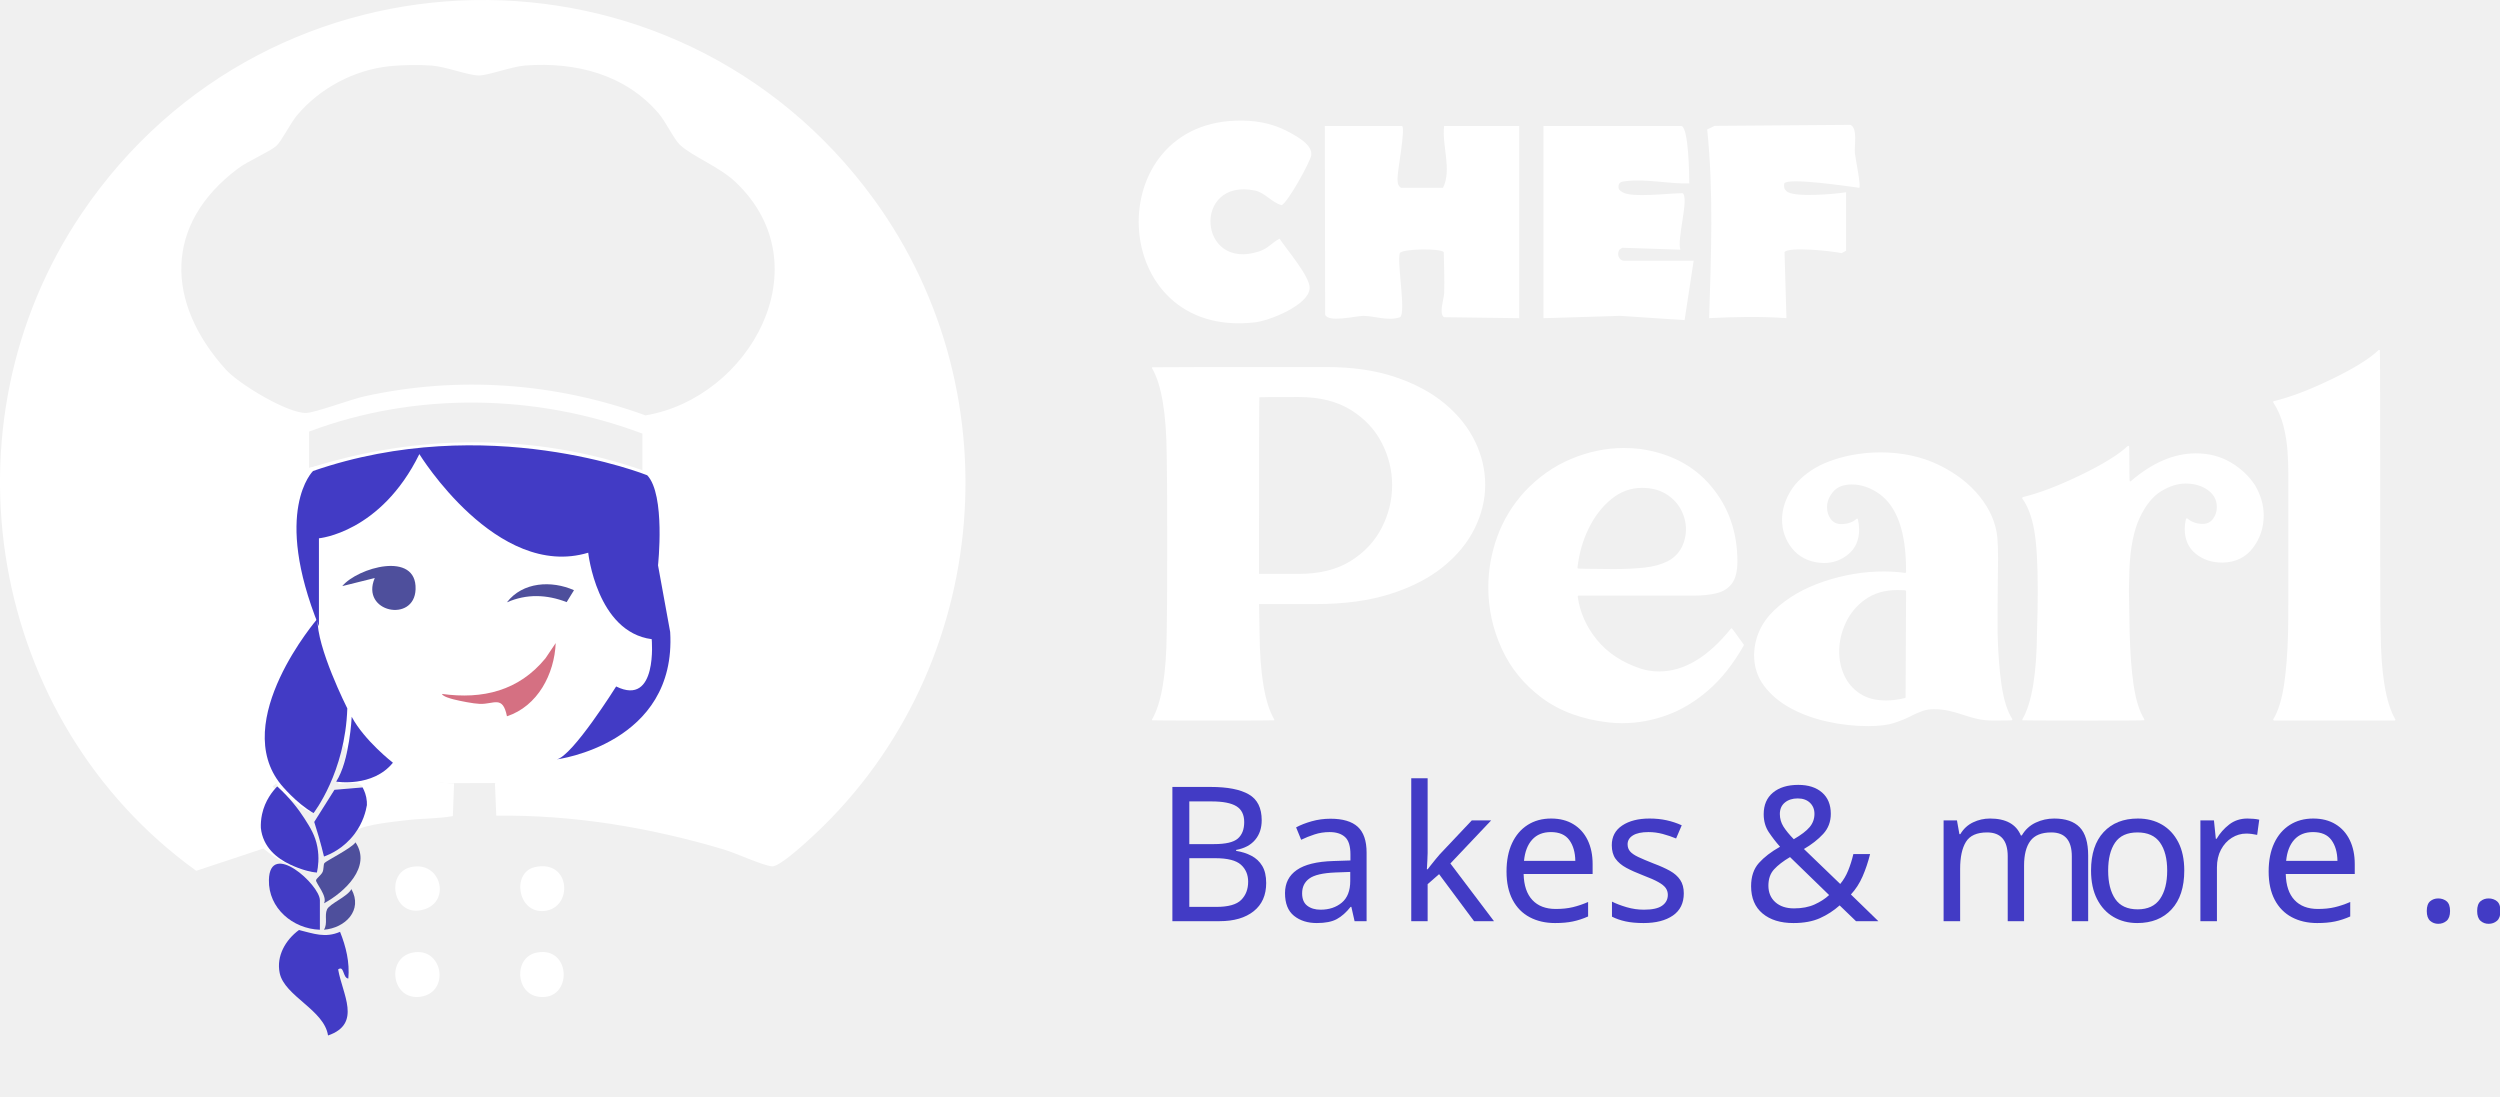
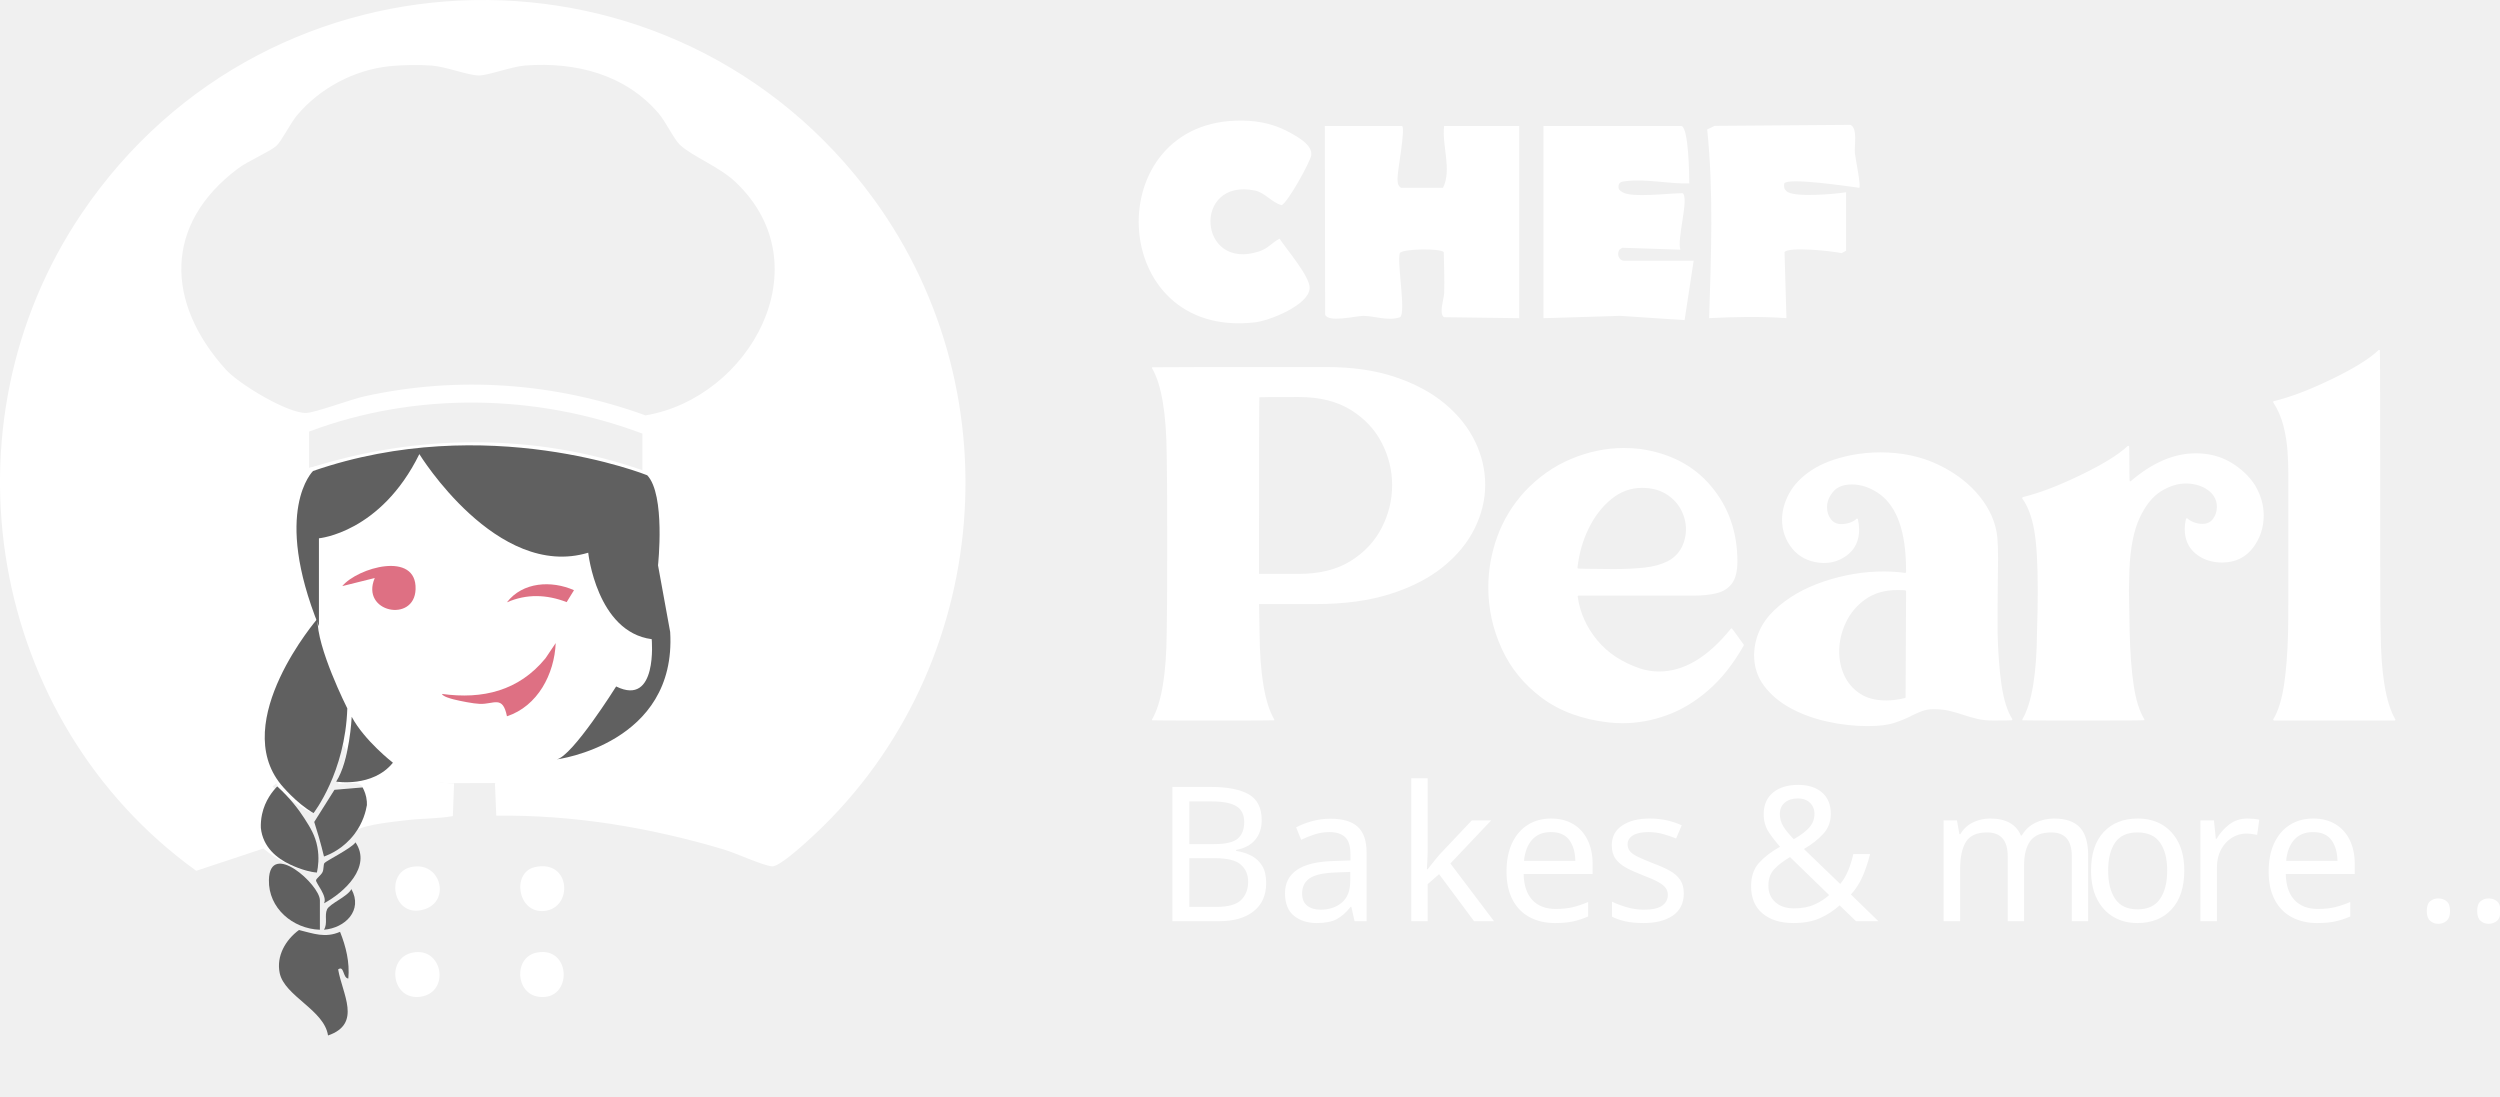
<svg xmlns="http://www.w3.org/2000/svg" id="Layer_2" data-name="Layer 2" viewBox="0 0 1228.08 538.86">
  <defs>
    <style>
      .cls-1 {
+         fill: #606060;
+       }
+ 
+       .cls-2 {
        font-family: Bilderberg-regular, Bilderberg;
        font-size: 92.35px;
      }

-       .cls-1, .cls-2 {
-         fill: #423bc5;
-       }
- 
-       .cls-3 {
+       .cls-2, .cls-3 {
        fill: #fff;
      }

      .cls-4 {
-         fill: #4e4f9c;
+         fill: #de7083;
      }

      .cls-5 {
-         fill: #d57082;
+         letter-spacing: -.07em;
      }

      .cls-6 {
-         letter-spacing: -.07em;
-       }
- 
-       .cls-7 {
        letter-spacing: -.01em;
      }
    </style>
  </defs>
  <g id="OBJECTS">
    <g>
      <path class="cls-3" d="M429.23,97.83C332.09-35.6,132.5-31.84,40.15,104.82-30.47,209.33-5.59,354.26,96.41,427.77l32.98-10.95c6.51,5.36,13.41,9.14,21.69,11.21,1,.25,1.16,1.31,2.25-.24,4.24-16.45-9.06-30.48-19.47-41.48l1.96-1.5c-.43,3.83,16.06,14.64,16.97,13.98,5.52-10.91,11.51-22.54,13.73-34.73,3.7-20.33-4.23-22.85-8.25-40.14-1.93-8.3-4.31-26.21-4.36-34.6-.05-8.36,3.43-16.99.83-25.76,22.57-5.59,40.51-20.88,49.01-42.55,18.82,26.59,47.36,58.78,83.86,48.93,2.62,18.53,10.27,38.49,30.53,42.9,1.53,8.25-.72,25.2-11.89,24.69-2.15-.1-5.98-2.45-7.67-1.24-10.66,23.45-29.72,42.58-55.45,48.47l.66,15.93c37.93-.49,75.54,5.82,111.73,16.59,5.89,1.75,19.11,7.87,23.72,8.3,3.33.31,14.17-9.53,17.24-12.28,89.5-80.27,103.62-218.13,32.76-315.46ZM315.58,230.99c-52.56-18.31-110.89-17.98-163.77-1v-17.98c52.32-19.67,111.61-18.65,163.77,1v17.98ZM317.11,204.06c-44.41-16.12-91.95-19.55-138.15-9.35-6.52,1.44-24.29,8.08-28.62,8.15-9.22.16-33.07-14.28-39.44-21.35-29.55-32.78-30.58-71.33,6.05-98.77,4.91-3.68,15.79-8.31,18.84-11.12,2.58-2.37,6.89-11.13,10.06-14.91,11.26-13.41,28.16-22.43,45.7-24.21,6.08-.62,14.58-.75,20.67-.28,6.84.53,17.98,4.85,22.98,4.86,4.71,0,16.13-4.42,22.93-4.91,24.64-1.79,48.97,4.31,65.42,23.54,3.49,4.08,7.52,12.7,10.49,15.48,6.11,5.71,19.34,10.63,27.5,18.44,42.95,41.1,6.61,105.82-44.42,114.42Z" />
      <path class="cls-3" d="M133.72,233.34l72.84-14.33c41.8,4.98,83.6,9.96,125.41,14.94.89,25.78,1.78,51.56,2.67,77.33l-28.53,56.2-50.45,17.13-36.5.11-42.23-4.69-56.63-96.82,13.43-49.87Z" />
      <path class="cls-3" d="M223.05,384.8l-.59,16.1c-7.5,1.31-15.2,1.1-22.76,2.01-5.15.62-20.96,2.19-24.12,4.84-1.74,1.46-3.07,4.31-5.56,6.43-1.05.89-10.49,7.07-10.89,6.58l-4.49-16.99,9.63-15.81,13.82-1.17c-1.17-3.9-10.96-1.02-11.98-1.99,2.39-10.3,6.72-20.2,7-30.96,12.39,16.05,28.24,30.85,49.93,30.96Z" />
-       <path class="cls-5" d="M249.03,351.85c-2.1-10.49-6.37-5.82-13.33-6.08-3.23-.12-9.55-1.38-12.85-2.21-1.29-.33-5.3-1.39-5.78-2.69,20.03,2.78,37.81-1.5,50.9-17.51l5.01-7.46c-.63,15.23-8.85,30.99-23.94,35.96Z" />
+       <path class="cls-4" d="M249.03,351.85c-2.1-10.49-6.37-5.82-13.33-6.08-3.23-.12-9.55-1.38-12.85-2.21-1.29-.33-5.3-1.39-5.78-2.69,20.03,2.78,37.81-1.5,50.9-17.51l5.01-7.46c-.63,15.23-8.85,30.99-23.94,35.96Z" />
      <path class="cls-4" d="M184.1,283.94l-15.98,3.98c7.64-9.13,36.63-17.42,36.03,1.52-.53,16.75-27.25,11.37-20.06-5.49Z" />
      <path class="cls-3" d="M202.82,467.92c14.78-2.85,18.48,19.66,3.67,21.72-14.14,1.96-17.09-19.14-3.67-21.72Z" />
      <path class="cls-3" d="M262.7,425.97c17.76-4.07,19.04,20.24,4.56,21.54-13.06,1.17-16.02-18.91-4.56-21.54Z" />
      <path class="cls-3" d="M201.79,425.97c14.59-3.36,19.93,16.53,6.69,20.72-15.32,4.85-19.57-17.76-6.69-20.72Z" />
      <path class="cls-3" d="M263.74,467.92c17.16-3.29,17.66,24.04.83,21.72-11.48-1.58-12.34-19.52-.83-21.72Z" />
-       <path class="cls-4" d="M159.15,443.74c1.91-3.41-4.14-10-3.9-11.34.15-.86,2.41-2.46,3.15-3.91s.38-3.66.96-4.51c.69-1,13.52-7.39,15.27-10.19,8.11,11.98-5.49,24.58-15.48,29.94Z" />
-       <path class="cls-4" d="M159.14,456.71c1.95-3.07.16-6.97,1.51-9.97,1.26-2.81,10.1-6.29,11.97-9.98,5.76,10.37-3.05,19.13-13.48,19.95Z" />
+       <path class="cls-1" d="M159.15,443.74c1.91-3.41-4.14-10-3.9-11.34.15-.86,2.41-2.46,3.15-3.91.73-1.43.38-3.66.96-4.51.69-1,13.52-7.39,15.27-10.19,8.11,11.98-5.49,24.58-15.48,29.94Z" />
+       <path class="cls-1" d="M159.14,456.71c1.95-3.07.16-6.97,1.51-9.97,1.26-2.81,10.1-6.29,11.97-9.98,5.76,10.37-3.05,19.13-13.48,19.95Z" />
      <path class="cls-4" d="M281.96,289.93l-3.6,5.85c-9.75-3.77-19.65-4.15-29.36.11,7.76-10.1,21.98-10.84,32.95-5.97Z" />
      <g>
-         <path class="cls-2" d="M167.05,457.75c2.93,7.33,4.79,14.98,4.06,22.94-2.79-.22-1.97-6.68-5-4.48,2.06,12.15,11.8,26.7-4.97,32.45-1.86-12.57-21.4-19.31-23.75-30.69-1.72-8.35,2.89-16.27,9.46-21.11,7.26,1.75,12.85,4.05,20.19.88Z" />
-         <path class="cls-2" d="M157.14,456.72c-13.3-.46-25.36-10.59-25.04-24.47.45-19.77,25.04,2.4,25.04,9.99v14.48Z" />
-         <path class="cls-2" d="M156.01,303.86s-43.47,50.43-17.92,81.62c0,0,7.3,8.96,15.93,13.94,0,0,15.59-19.91,16.59-51.43,0,0-15.26-30.19-14.6-44.13Z" />
-         <path class="cls-2" d="M136.19,386.31c6.42,5.83,10.65,11.53,13.31,15.67,2.94,4.58,5.35,8.41,6.41,14.12.97,5.21.39,9.66-.23,12.52-3.04-.21-7.72-1.37-13.02-3.86-6.64-3.11-13.52-8.59-14.52-18.04-.07-1.9.04-4.19.58-6.72,1.47-6.84,5.28-11.44,7.47-13.69Z" />
-         <path class="cls-2" d="M165.14,383.96s17.92,2.99,27.87-9.29c0,0-14.02-10.86-20.24-22.56,0,0-1,21.57-7.63,31.85Z" />
-         <path class="cls-2" d="M164.29,387.97c-3.31,5.27-6.62,10.53-9.93,15.8.77,2.39,1.53,4.87,2.26,7.42.94,3.28,1.78,6.48,2.53,9.58,2.87-1.05,9.7-3.99,15.05-11.15,4.17-5.58,5.53-11.16,6.04-14.14.02-.56,0-1.16-.04-1.78-.22-2.89-1.18-5.23-2.08-6.9-2.47.21-4.94.42-7.42.63-2.13.18-4.27.36-6.4.54Z" />
-         <path class="cls-2" d="M153.79,231.36s-20.13,19.35,2.88,76.31v-43.24s30.3-2.65,49.33-41.36c0,0,38.05,61.94,82.95,48.44,0,0,4.2,38.93,31.19,42.47,0,0,3.1,33.4-17.47,23.23,0,0-21.46,34.29-29.2,35.83,0,0,59.06-7.52,55.74-62.6l-5.97-32.74s3.76-34.73-5.31-44.24c0,0-78.64-31.63-164.13-2.1Z" />
+         <path class="cls-1" d="M167.05,457.75c2.93,7.33,4.79,14.98,4.06,22.94-2.79-.22-1.97-6.68-5-4.48,2.06,12.15,11.8,26.7-4.97,32.45-1.86-12.57-21.4-19.31-23.75-30.69-1.72-8.35,2.89-16.27,9.46-21.11,7.26,1.75,12.85,4.05,20.19.88Z" />
+         <path class="cls-1" d="M157.14,456.72c-13.3-.46-25.36-10.59-25.04-24.47.45-19.77,25.04,2.4,25.04,9.99v14.48Z" />
+         <path class="cls-1" d="M156.01,303.86s-43.47,50.43-17.92,81.62c0,0,7.3,8.96,15.93,13.94,0,0,15.59-19.91,16.59-51.43,0,0-15.26-30.19-14.6-44.13Z" />
+         <path class="cls-1" d="M136.19,386.31c6.42,5.83,10.65,11.53,13.31,15.67,2.94,4.58,5.35,8.41,6.41,14.12.97,5.21.39,9.66-.23,12.52-3.04-.21-7.72-1.37-13.02-3.86-6.64-3.11-13.52-8.59-14.52-18.04-.07-1.9.04-4.19.58-6.72,1.47-6.84,5.28-11.44,7.47-13.69Z" />
+         <path class="cls-1" d="M165.14,383.96s17.92,2.99,27.87-9.29c0,0-14.02-10.86-20.24-22.56,0,0-1,21.57-7.63,31.85Z" />
+         <path class="cls-1" d="M164.29,387.97c-3.31,5.27-6.62,10.53-9.93,15.8.77,2.39,1.53,4.87,2.26,7.42.94,3.28,1.78,6.48,2.53,9.58,2.87-1.05,9.7-3.99,15.05-11.15,4.17-5.58,5.53-11.16,6.04-14.14.02-.56,0-1.16-.04-1.78-.22-2.89-1.18-5.23-2.08-6.9-2.47.21-4.94.42-7.42.63-2.13.18-4.27.36-6.4.54Z" />
+         <path class="cls-1" d="M153.79,231.36s-20.13,19.35,2.88,76.31v-43.24s30.3-2.65,49.33-41.36c0,0,38.05,61.94,82.95,48.44,0,0,4.2,38.93,31.19,42.47,0,0,3.1,33.4-17.47,23.23,0,0-21.46,34.29-29.2,35.83,0,0,59.06-7.52,55.74-62.6l-5.97-32.74s3.76-34.73-5.31-44.24c0,0-78.64-31.63-164.13-2.1Z" />
      </g>
      <g>
        <path class="cls-3" d="M688.79,61.88c1.61,1.61-2.24,21.63-2.27,25.51-.01,1.97-.05,3.7,1.72,4.88h20.61c4.45-9.04-.59-20.55.54-30.38h36.88v94.41s-36.95-.48-36.95-.48c-2.62-1.84.02-9,.11-11.96.21-6.62-.1-13.35-.2-19.96-1.28-2.04-21-1.73-21.61.51-1.44,5.04,3.19,29.29.13,31.41-5.71,2.05-12.78-.65-18.02-.65-3.62,0-17.42,3.5-18.78-.65l-.15-92.62h37.97Z" />
        <path class="cls-3" d="M826.02,61.88c3.51,1.12,3.8,24.04,3.8,28.22-10.04.3-20.95-2.32-30.98-1.14-1.86.22-3.8.28-3.78,2.78-.06,1.37.78,1.92,1.77,2.59,4.42,3.02,23.52.55,29.76.56,3.26,2.39-3,22.83-1.11,27.76l-28.6-.94-1.31.86c-1.53,2.17-.33,5.5,2.24,5.5h34.17l-4.45,29.17-31.84-2.09-37.48,1.14V61.88h67.81Z" />
        <path class="cls-3" d="M610.14,59.23c8.94.12,16.66,1.96,24.45,6.41,3.76,2.15,10.14,5.84,9.54,10.59-.41,3.27-12.01,24.04-14.62,24.54-4.75-1.3-8.17-6.17-13.1-7.18-30.75-6.27-27.99,39.9,2.16,29.89,4.41-1.46,6.23-4.24,9.98-6.26,3.41,5.3,15.09,18.65,14.79,24.41-.41,8.2-19.56,15.86-26.81,16.71-73.24,8.59-76.9-100.02-6.39-99.1Z" />
        <path class="cls-3" d="M906.84,123.18l-2.21,1.18c-4.24-1.03-26.23-3.33-28.01-.48l.94,32.4c-12.78-.9-25.19-.63-37.98,0,.96-30.84,2.22-61.85-.95-92.69l3.62-1.76,66.77-.5c3.68,1.79,1.75,10.33,2.18,14.1.3,2.64,3.03,15.88,2.15,16.83-5.08-.65-34.88-5.19-36.87-2.15-.19,1.64-.18,2.57,1.07,3.79,3.34,3.27,23.84,1.46,29.3.53v28.75Z" />
      </g>
-       <text class="cls-1" transform="translate(566.96 452.51)">
+       <text class="cls-2" transform="translate(566.96 452.51)">
        <tspan x="0" y="0">Ba</tspan>
-         <tspan class="cls-6" x="118.45" y="0">k</tspan>
+         <tspan class="cls-5" x="118.45" y="0">k</tspan>
        <tspan x="168.01" y="0">es &amp; m</tspan>
-         <tspan class="cls-7" x="455.15" y="0">o</tspan>
+         <tspan class="cls-6" x="455.15" y="0">o</tspan>
        <tspan x="506.1" y="0">re ..</tspan>
      </text>
      <g>
-         <path class="cls-3" d="M595.92,353.96c-19.86,0-29.83-.04-29.91-.12-.08-.08-.12-.2-.12-.36l.12-.24c4.59-7.99,6.96-22.2,7.12-42.61.16-6.49.24-21.05.24-43.68s-.08-37.07-.24-43.32c-.16-20.41-2.53-34.62-7.12-42.61l-.12-.24c0-.16.04-.28.12-.36s28.56-.12,85.46-.12c12.9,0,24.21,1.64,33.95,4.93,9.73,3.28,17.86,7.66,24.39,13.12,6.53,5.46,11.45,11.63,14.78,18.52,3.32,6.88,4.99,13.97,4.99,21.25s-1.72,14.42-5.16,21.42c-3.44,7-8.61,13.29-15.49,18.87-6.88,5.58-15.53,10.03-25.93,13.35-10.41,3.32-22.61,4.98-36.62,4.98h-27.89l.24,13.89c.16,20.41,2.53,34.62,7.12,42.61l.12.24c0,.16-.04.28-.12.36-.08.08-10.05.12-29.91.12ZM638.05,281.91c10.21,0,18.69-2.12,25.46-6.35,6.77-4.23,11.85-9.67,15.25-16.32,3.4-6.65,5.1-13.61,5.1-20.89s-1.68-14.1-5.04-20.71c-3.36-6.61-8.45-12.03-15.25-16.26-6.81-4.23-15.31-6.35-25.52-6.35-12.82,0-19.29.04-19.41.12-.12.08-.18,29-.18,86.76h19.58Z" />
-         <path class="cls-3" d="M797.1,355.26c-2.3,0-4.55-.12-6.77-.36-13.14-1.5-24.09-5.52-32.88-12.05-8.78-6.53-15.37-14.6-19.76-24.21-4.39-9.61-6.59-19.64-6.59-30.09,0-8.55,1.48-16.89,4.45-25.04,2.97-8.15,7.46-15.51,13.47-22.08,6.8-7.2,14.46-12.56,22.97-16.08,8.5-3.52,17.07-5.28,25.7-5.28,2.69,0,5.38.16,8.07.47,14.72,2.14,26.27,8.19,34.66,18.16,8.62,10.13,12.98,22.43,13.06,36.91,0,4.91-.89,8.57-2.67,10.98-1.78,2.41-4.29,4.02-7.54,4.81-3.25.79-7,1.19-11.28,1.19h-56.5c-.32,0-.47.16-.47.47,1.11,7.83,4.27,14.94,9.49,21.3,5.22,6.37,12.34,11.06,21.36,14.06,2.93.95,5.97,1.42,9.14,1.42,12.18,0,23.94-7,35.25-21.01l.36-.24c.16,0,2.18,2.73,6.05,8.19l-.12.36c-5.06,8.94-10.82,16.22-17.27,21.84-6.45,5.62-13.27,9.73-20.47,12.34-7.2,2.61-14.44,3.92-21.72,3.92ZM793.18,279.54c5.3,0,10.15-.24,14.54-.71,4.39-.47,8.15-1.48,11.28-3.03,3.13-1.54,5.52-3.9,7.18-7.06,1.34-2.77,2.02-5.66,2.02-8.66,0-3.4-.83-6.67-2.49-9.79-1.66-3.13-4.12-5.68-7.36-7.66-3.24-1.98-7.16-2.97-11.75-2.97-5.54,0-10.56,1.84-15.07,5.52s-8.21,8.47-11.1,14.36c-2.89,5.9-4.73,12.33-5.52,19.29,0,.16.04.3.12.42.08.12,6.13.22,18.16.3Z" />
-         <path class="cls-3" d="M917.69,356.69c-6.81,0-13.55-.75-20.24-2.26-6.69-1.5-12.7-3.72-18.04-6.65-5.34-2.93-9.63-6.57-12.88-10.92-3.25-4.35-4.87-9.42-4.87-15.19.24-8.55,3.56-15.86,9.97-21.96,6.41-6.09,14.5-10.78,24.27-14.06,9.77-3.28,19.56-4.93,29.38-4.93,3.56,0,7.08.24,10.56.71.31,0,.47-.16.47-.47v-.95c0-18.52-4.31-30.94-12.94-37.27-4.43-3.16-8.98-4.75-13.65-4.75-4.19,0-7.28,1.21-9.26,3.62-1.98,2.41-2.97,4.93-2.97,7.54,0,2.22.61,4.15,1.84,5.82,1.23,1.66,2.95,2.49,5.16,2.49,1.5,0,2.93-.24,4.27-.71,1.34-.47,2.37-1.07,3.09-1.78l.36-.24c.24,0,.39.16.47.47.39,1.74.59,3.36.59,4.87,0,5.14-1.74,9.18-5.22,12.11-3.48,2.93-7.52,4.39-12.11,4.39l-2.14-.12c-5.7-.63-10.19-2.99-13.47-7.06-3.28-4.07-4.93-8.8-4.93-14.18,0-4.19,1.15-8.43,3.44-12.7,2.29-4.27,5.91-8.07,10.86-11.39,4.94-3.32,11.41-5.82,19.41-7.48,4.99-.95,9.81-1.42,14.48-1.42,10.6,0,20.12,2.02,28.54,6.05,8.43,4.04,15.19,9.22,20.3,15.55,5.1,6.33,8.01,13.06,8.72,20.18.24,2.45.36,5.98.36,10.56l-.12,10.92c-.08,6.25-.12,14.64-.12,25.16.24,10.05.89,18.69,1.96,25.93,1.07,7.24,2.83,12.8,5.28,16.68,0,.24-.04.42-.12.53-.08.12-3.17.18-9.26.18-2.93,0-5.56-.28-7.89-.83-2.33-.55-4.61-1.21-6.82-1.96-2.22-.75-4.49-1.4-6.82-1.96-2.33-.55-4.93-.83-7.77-.83-2.06,0-3.94.32-5.64.95-1.7.63-3.42,1.39-5.16,2.26-2.37,1.27-5.18,2.43-8.43,3.5-3.25,1.07-7.56,1.6-12.94,1.6ZM926.47,344.1c2.85,0,5.93-.39,9.26-1.19.24,0,.36-.16.36-.47l.24-51.87c0-.16-.06-.32-.18-.47-.12-.16-1.48-.24-4.09-.24-6.17,0-11.39,1.5-15.67,4.51-4.27,3.01-7.5,6.85-9.67,11.51-2.18,4.67-3.26,9.42-3.26,14.24,0,4.12.83,7.99,2.49,11.63,1.66,3.64,4.19,6.61,7.6,8.9,3.4,2.3,7.72,3.44,12.94,3.44Z" />
-         <path class="cls-3" d="M1023.44,353.96c-19.86,0-29.83-.04-29.91-.12-.08-.08-.12-.2-.12-.36l.12-.24c4.59-7.99,6.96-22.23,7.12-42.73.24-7.67.36-14.48.36-20.41,0-13.37-.59-23.32-1.78-29.85-1.19-6.53-3.13-11.65-5.82-15.37v-.24c0-.24.12-.4.36-.47,7.91-1.9,17.35-5.5,28.31-10.8,10.96-5.3,18.65-10.05,23.09-14.24l.36-.12c.08,0,.18.04.3.12.12.08.18,2.95.18,8.61s.06,8.53.18,8.61c.12.08.22.12.3.12l.24-.12c10.6-9.1,21.25-13.65,31.93-13.65,6.41,0,12.13,1.48,17.15,4.45,5.02,2.97,9,6.71,11.93,11.22,2.85,4.83,4.27,9.77,4.27,14.84,0,5.86-1.7,11.08-5.1,15.67-3.64,4.91-8.71,7.4-15.19,7.48-5.22,0-9.61-1.46-13.17-4.39-3.56-2.93-5.34-6.96-5.34-12.11,0-1.58.2-3.2.59-4.87.08-.24.24-.36.47-.36l.36.12c.71.71,1.74,1.33,3.09,1.84,1.34.52,2.77.77,4.27.77,2.21,0,3.94-.85,5.16-2.55,1.23-1.7,1.84-3.62,1.84-5.76,0-3.88-1.9-6.92-5.7-9.14-2.77-1.58-5.98-2.37-9.61-2.37-3.96,0-7.99,1.27-12.11,3.8-4.11,2.53-7.62,6.88-10.5,13.06-2.89,6.17-4.57,14.6-5.04,25.28l-.24,10.33.36,20.53c.24,10.13.89,18.81,1.96,26.05,1.07,7.24,2.83,12.84,5.28,16.79,0,.16-.04.3-.12.42-.08.12-10.01.18-29.79.18Z" />
-         <path class="cls-3" d="M1176.2,353.96h-58.99c-.32,0-.52-.16-.59-.47l.12-.24c2.37-3.88,4.11-9.44,5.22-16.68,1.11-7.24,1.78-15.92,2.02-26.05.08-3.8.12-9.5.12-17.09v-61.13c0-3.09-.14-6.69-.41-10.8-.28-4.11-.95-8.25-2.02-12.4-1.07-4.15-2.71-7.93-4.93-11.33l-.12-.36c.08-.24.2-.36.36-.36,7.99-1.9,17.47-5.5,28.43-10.8,10.96-5.3,18.61-10.05,22.97-14.24l.36-.12c.08,0,.18.04.3.12.12.08.18,18.24.18,54.48,0,47.56.04,73.75.12,78.57l.12,5.46c.16,20.49,2.53,34.74,7.12,42.73l.12.24c0,.32-.16.47-.47.47Z" />
+         <path class="cls-3" d="M595.92,353.96c-19.86,0-29.83-.04-29.91-.12-.08-.08-.12-.2-.12-.36l.12-.24c4.59-7.99,6.96-22.19,7.12-42.61.16-6.49.24-21.05.24-43.68s-.08-37.07-.24-43.32c-.16-20.41-2.53-34.62-7.12-42.61l-.12-.24c0-.16.04-.28.12-.36s28.56-.12,85.46-.12c12.9,0,24.21,1.64,33.95,4.93,9.73,3.28,17.86,7.66,24.39,13.12,6.53,5.46,11.45,11.63,14.78,18.52,3.32,6.88,4.99,13.97,4.99,21.25s-1.72,14.42-5.16,21.42c-3.44,7-8.61,13.29-15.49,18.87-6.88,5.58-15.53,10.03-25.93,13.35-10.41,3.32-22.61,4.98-36.62,4.98h-27.89l.24,13.89c.16,20.41,2.53,34.62,7.12,42.61l.12.24c0,.16-.04.28-.12.36-.08.08-10.05.12-29.91.12ZM638.05,281.91c10.21,0,18.69-2.12,25.46-6.35,6.77-4.23,11.85-9.67,15.25-16.32,3.4-6.65,5.1-13.61,5.1-20.89s-1.68-14.1-5.04-20.71c-3.36-6.61-8.45-12.03-15.25-16.26-6.81-4.23-15.31-6.35-25.52-6.35-12.82,0-19.29.04-19.41.12-.12.08-.18,29-.18,86.76h19.58Z" />
+         <path class="cls-3" d="M797.1,355.26c-2.3,0-4.55-.12-6.77-.36-13.14-1.5-24.09-5.52-32.88-12.05-8.78-6.53-15.37-14.6-19.76-24.21-4.39-9.61-6.59-19.64-6.59-30.09,0-8.55,1.48-16.89,4.45-25.04,2.97-8.15,7.46-15.51,13.47-22.08,6.8-7.2,14.46-12.56,22.97-16.08,8.51-3.52,17.07-5.28,25.7-5.28,2.69,0,5.38.16,8.07.47,14.72,2.14,26.27,8.19,34.66,18.16,8.62,10.13,12.98,22.43,13.06,36.91,0,4.91-.89,8.57-2.67,10.98-1.78,2.41-4.29,4.02-7.54,4.81-3.25.79-7,1.19-11.28,1.19h-56.5c-.32,0-.48.16-.48.48,1.11,7.83,4.27,14.94,9.49,21.3,5.22,6.37,12.34,11.06,21.36,14.07,2.93.95,5.97,1.42,9.14,1.42,12.18,0,23.94-7,35.25-21.01l.36-.24c.16,0,2.18,2.73,6.05,8.19l-.12.36c-5.06,8.94-10.82,16.22-17.27,21.84-6.45,5.62-13.27,9.73-20.47,12.34-7.2,2.61-14.44,3.92-21.72,3.92ZM793.18,279.54c5.3,0,10.15-.24,14.54-.71,4.39-.48,8.15-1.48,11.28-3.03,3.13-1.54,5.52-3.9,7.18-7.06,1.34-2.77,2.02-5.66,2.02-8.66,0-3.4-.83-6.67-2.49-9.79-1.66-3.13-4.12-5.68-7.36-7.66-3.24-1.98-7.16-2.97-11.75-2.97-5.54,0-10.56,1.84-15.07,5.52-4.51,3.68-8.21,8.47-11.1,14.36-2.89,5.9-4.73,12.33-5.52,19.29,0,.16.04.3.12.42.08.12,6.13.22,18.16.3Z" />
+         <path class="cls-3" d="M917.69,356.69c-6.81,0-13.55-.75-20.24-2.26-6.69-1.5-12.7-3.72-18.04-6.65-5.34-2.93-9.63-6.57-12.88-10.92-3.25-4.35-4.87-9.42-4.87-15.19.24-8.55,3.56-15.86,9.97-21.96,6.41-6.09,14.5-10.78,24.27-14.06,9.77-3.28,19.56-4.93,29.38-4.93,3.56,0,7.08.24,10.56.71.31,0,.47-.16.47-.48v-.95c0-18.52-4.31-30.94-12.94-37.27-4.43-3.16-8.98-4.75-13.65-4.75-4.19,0-7.28,1.21-9.26,3.62-1.98,2.41-2.97,4.93-2.97,7.54,0,2.22.61,4.15,1.84,5.82,1.23,1.66,2.95,2.49,5.16,2.49,1.5,0,2.93-.24,4.27-.71,1.34-.47,2.37-1.07,3.09-1.78l.36-.24c.24,0,.39.16.47.47.4,1.74.59,3.36.59,4.87,0,5.14-1.74,9.18-5.22,12.11-3.48,2.93-7.52,4.39-12.11,4.39l-2.14-.12c-5.7-.63-10.19-2.99-13.47-7.06-3.28-4.07-4.93-8.8-4.93-14.18,0-4.19,1.15-8.43,3.44-12.7,2.29-4.27,5.91-8.07,10.86-11.39,4.94-3.32,11.41-5.82,19.41-7.48,4.99-.95,9.81-1.42,14.48-1.42,10.6,0,20.12,2.02,28.54,6.05,8.43,4.04,15.19,9.22,20.3,15.55,5.1,6.33,8.01,13.06,8.72,20.18.24,2.45.36,5.98.36,10.56l-.12,10.92c-.08,6.25-.12,14.64-.12,25.16.24,10.05.89,18.69,1.96,25.93,1.07,7.24,2.83,12.8,5.28,16.68,0,.24-.04.42-.12.53-.08.12-3.17.18-9.26.18-2.93,0-5.56-.28-7.89-.83-2.33-.55-4.61-1.21-6.82-1.96-2.22-.75-4.49-1.4-6.82-1.96-2.33-.55-4.93-.83-7.77-.83-2.06,0-3.94.32-5.64.95-1.7.63-3.42,1.39-5.16,2.26-2.37,1.27-5.18,2.43-8.43,3.5-3.25,1.07-7.56,1.6-12.94,1.6ZM926.47,344.1c2.85,0,5.93-.39,9.26-1.19.24,0,.36-.16.36-.48l.24-51.87c0-.16-.06-.32-.18-.47-.12-.16-1.48-.24-4.09-.24-6.17,0-11.39,1.5-15.67,4.51-4.27,3.01-7.5,6.85-9.67,11.51-2.18,4.67-3.26,9.42-3.26,14.24,0,4.11.83,7.99,2.49,11.63,1.66,3.64,4.19,6.61,7.6,8.9,3.4,2.3,7.72,3.44,12.94,3.44Z" />
+         <path class="cls-3" d="M1023.44,353.96c-19.86,0-29.83-.04-29.91-.12-.08-.08-.12-.2-.12-.36l.12-.24c4.59-7.99,6.96-22.23,7.12-42.73.24-7.67.36-14.48.36-20.41,0-13.37-.59-23.32-1.78-29.85-1.19-6.53-3.13-11.65-5.82-15.37v-.24c0-.24.12-.4.36-.48,7.91-1.9,17.35-5.5,28.31-10.8,10.96-5.3,18.65-10.05,23.09-14.24l.36-.12c.08,0,.18.04.3.12.12.08.18,2.95.18,8.6s.06,8.53.18,8.61c.12.08.22.12.3.12l.24-.12c10.6-9.1,21.25-13.65,31.93-13.65,6.41,0,12.13,1.48,17.15,4.45,5.02,2.97,9,6.71,11.93,11.22,2.85,4.83,4.27,9.77,4.27,14.84,0,5.86-1.7,11.08-5.1,15.67-3.64,4.91-8.71,7.4-15.19,7.48-5.22,0-9.61-1.46-13.17-4.39-3.56-2.93-5.34-6.96-5.34-12.11,0-1.58.2-3.2.59-4.87.08-.24.24-.36.48-.36l.36.12c.71.71,1.74,1.33,3.09,1.84,1.34.52,2.77.77,4.27.77,2.21,0,3.94-.85,5.16-2.55,1.23-1.7,1.84-3.62,1.84-5.76,0-3.88-1.9-6.92-5.7-9.14-2.77-1.58-5.98-2.37-9.61-2.37-3.96,0-7.99,1.27-12.11,3.8-4.11,2.53-7.62,6.88-10.5,13.06-2.89,6.17-4.57,14.6-5.04,25.28l-.24,10.33.36,20.53c.24,10.13.89,18.81,1.96,26.05,1.07,7.24,2.83,12.84,5.28,16.79,0,.16-.04.3-.12.42-.08.12-10.01.18-29.79.18Z" />
+         <path class="cls-3" d="M1176.2,353.96h-58.99c-.32,0-.52-.16-.59-.47l.12-.24c2.37-3.88,4.11-9.44,5.22-16.68,1.11-7.24,1.78-15.92,2.02-26.05.08-3.8.12-9.5.12-17.09v-61.13c0-3.09-.14-6.69-.41-10.8-.28-4.11-.95-8.25-2.02-12.4-1.07-4.15-2.71-7.93-4.93-11.33l-.12-.36c.08-.24.2-.36.36-.36,7.99-1.9,17.47-5.5,28.43-10.8,10.96-5.3,18.61-10.05,22.97-14.24l.36-.12c.08,0,.18.04.3.12.12.08.18,18.24.18,54.48,0,47.56.04,73.75.12,78.57l.12,5.46c.16,20.49,2.53,34.74,7.12,42.73l.12.24c0,.32-.16.47-.48.47Z" />
      </g>
    </g>
  </g>
</svg>
